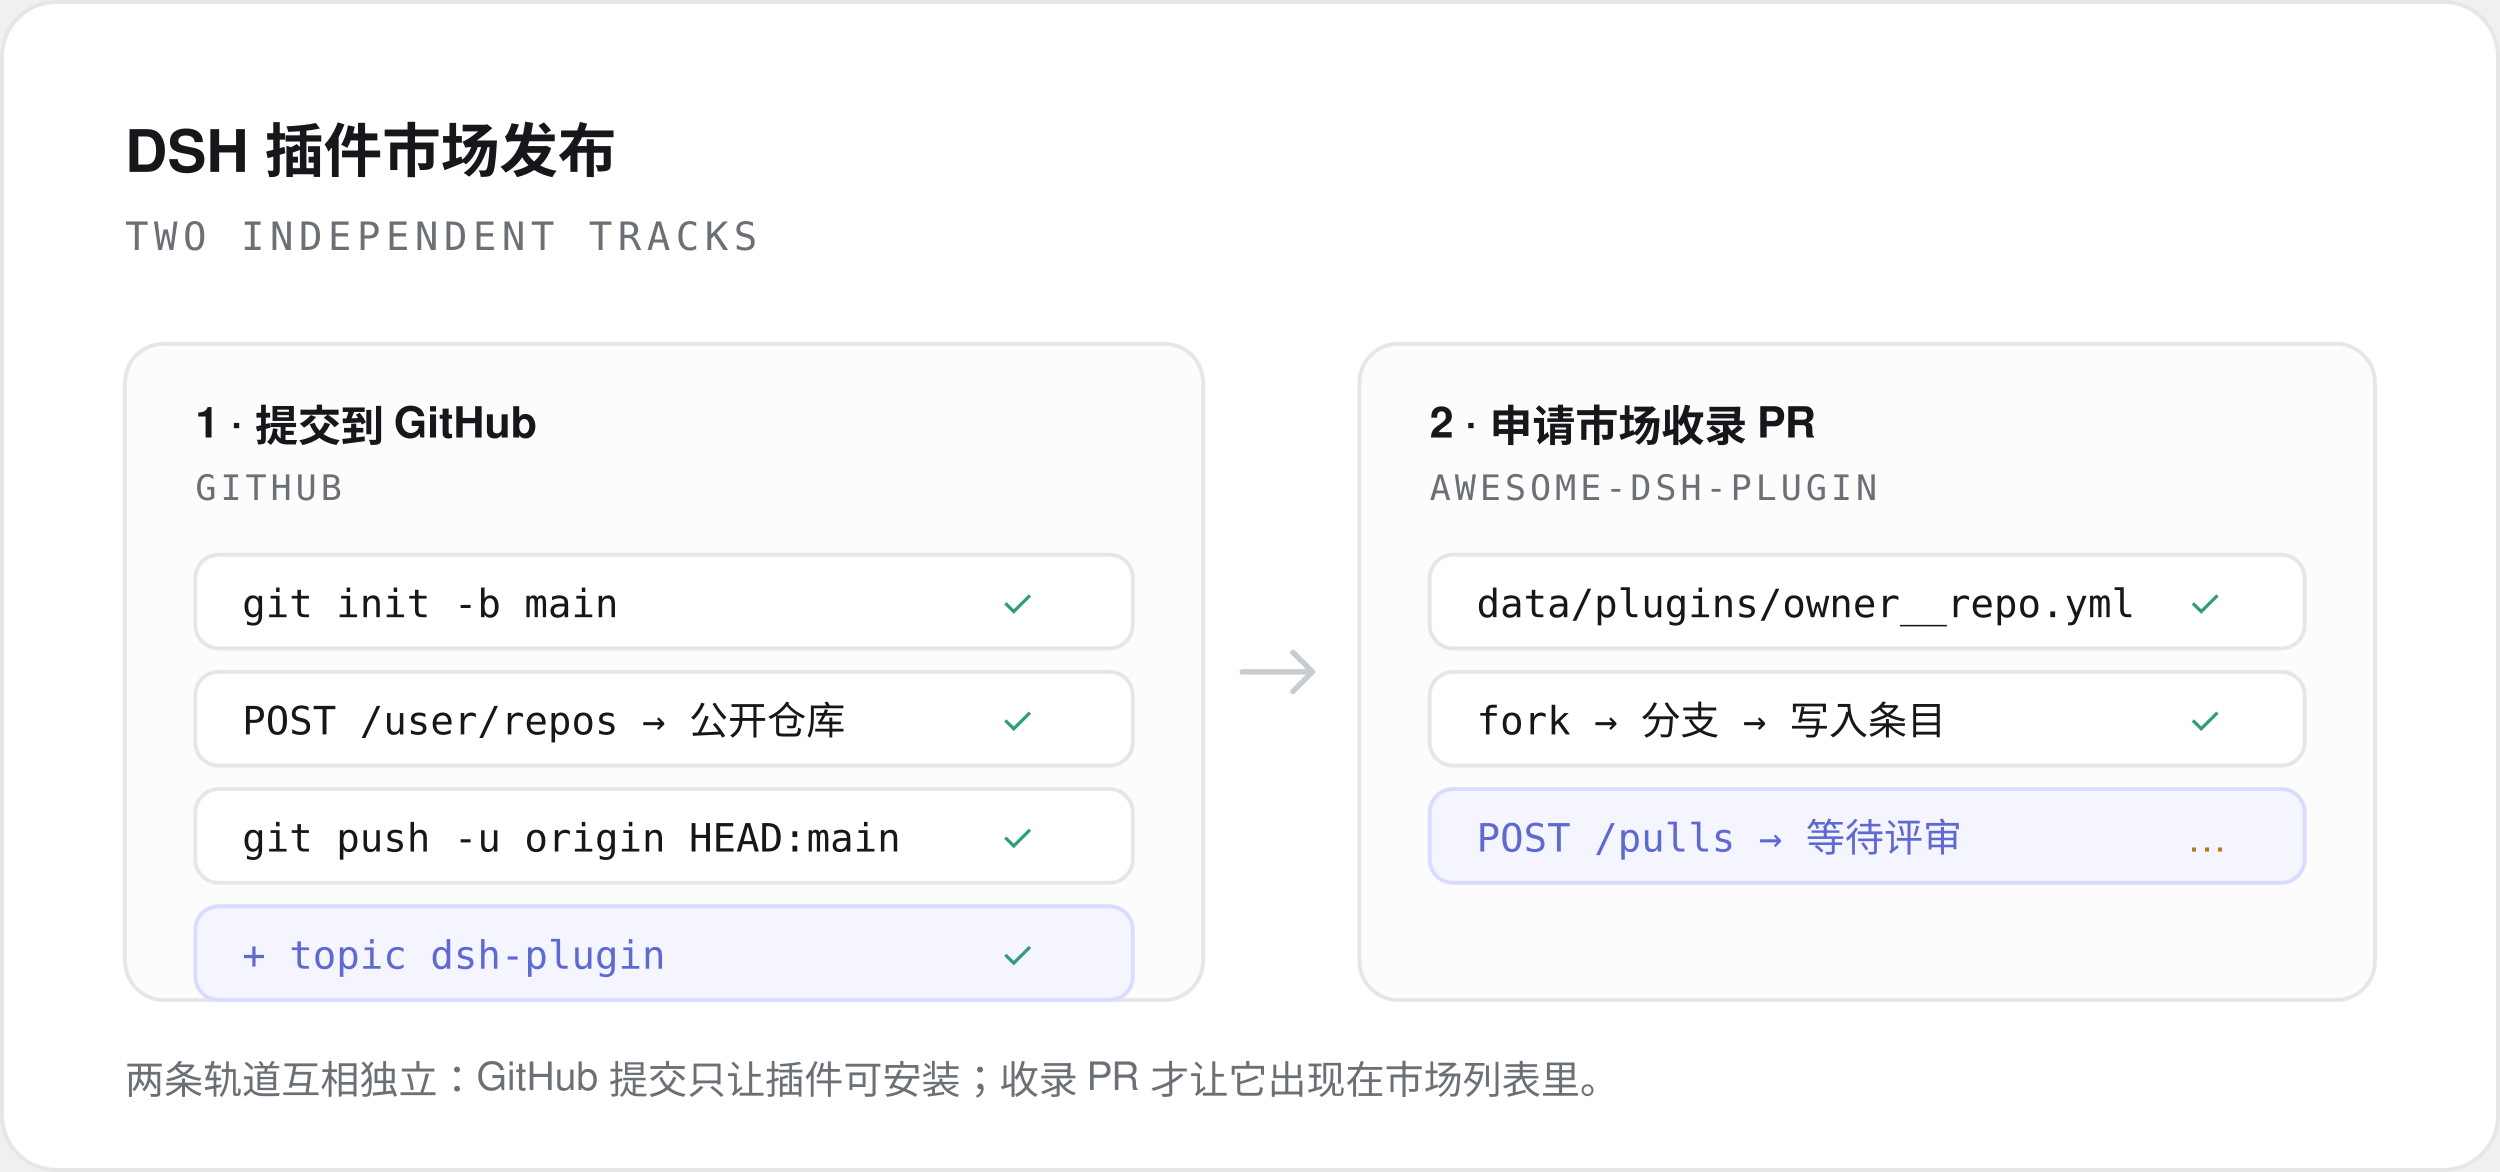
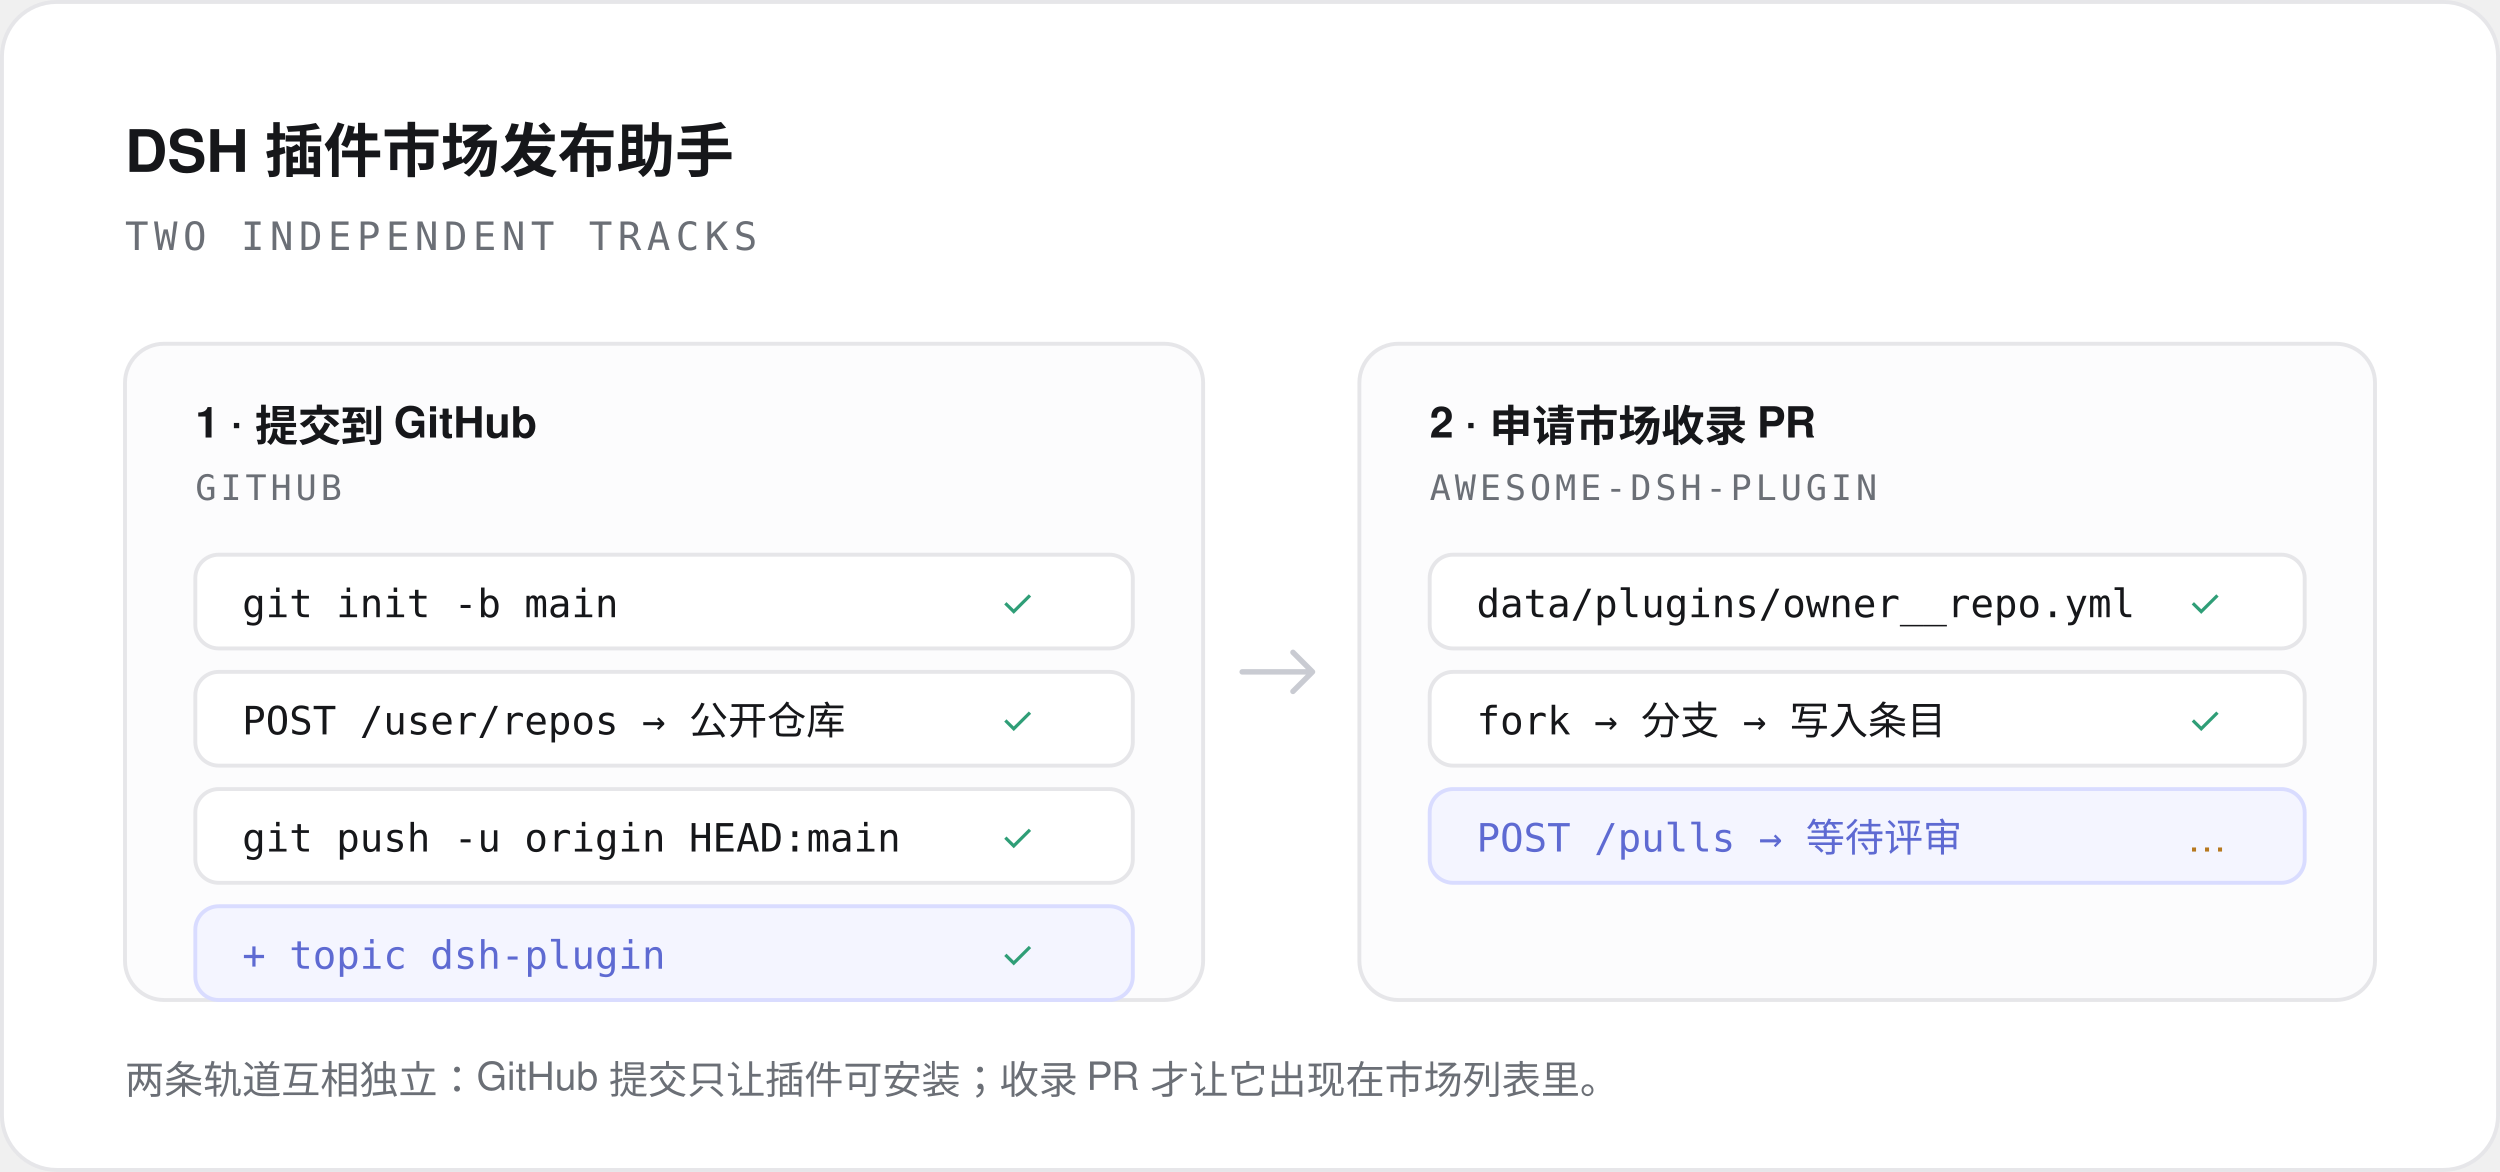
<svg xmlns="http://www.w3.org/2000/svg" width="640" height="300" viewBox="0 0 640 300" role="img" aria-label="Two independent tracks: submit the component to GitHub, then open the market listing PR">
  <rect x="0.5" y="0.5" width="639" height="299" rx="14" fill="#FFFFFF" stroke="#E6E6E9" />
-   <text x="32" y="44" font-family="-apple-system, BlinkMacSystemFont, 'Segoe UI', Helvetica, Arial, sans-serif" font-size="15" font-weight="600" fill="#16171A">DSH 插件市场发布</text>
+   <text x="32" y="44" font-family="-apple-system, BlinkMacSystemFont, 'Segoe UI', Helvetica, Arial, sans-serif" font-size="15" font-weight="600" fill="#16171A">DSH 插件市场发布助手</text>
  <text x="32" y="64" font-family="ui-monospace, SFMono-Regular, Menlo, monospace" font-size="10" letter-spacing="1.4" fill="#6B6F76">TWO INDEPENDENT TRACKS</text>
  <rect x="32" y="88" width="276" height="168" rx="10" fill="#FCFCFD" stroke="#E6E6E9" />
  <text x="50" y="112" font-family="-apple-system, BlinkMacSystemFont, 'Segoe UI', Helvetica, Arial, sans-serif" font-size="11" font-weight="600" fill="#16171A">1 · 提交到 GitHub</text>
  <text x="50" y="128" font-family="ui-monospace, SFMono-Regular, Menlo, monospace" font-size="9" letter-spacing="1" fill="#6B6F76">GITHUB</text>
  <rect x="50" y="142" width="240" height="24" rx="6" fill="#FFFFFF" stroke="#E6E6E9" />
  <text x="62" y="158" font-family="ui-monospace, SFMono-Regular, Menlo, monospace" font-size="10" fill="#16171A">git init -b main</text>
  <rect x="50" y="172" width="240" height="24" rx="6" fill="#FFFFFF" stroke="#E6E6E9" />
  <text x="62" y="188" font-family="ui-monospace, SFMono-Regular, Menlo, monospace" font-size="10" fill="#16171A">POST /user/repos → 公开仓库</text>
  <rect x="50" y="202" width="240" height="24" rx="6" fill="#FFFFFF" stroke="#E6E6E9" />
  <text x="62" y="218" font-family="ui-monospace, SFMono-Regular, Menlo, monospace" font-size="10" fill="#16171A">git push -u origin HEAD:main</text>
  <rect x="50" y="232" width="240" height="24" rx="6" fill="#F4F5FF" stroke="#D9DCFF" />
  <text x="62" y="248" font-family="ui-monospace, SFMono-Regular, Menlo, monospace" font-size="10" fill="#5E6AD2">+ topic  dsh-plugin</text>
  <text x="256" y="158" font-family="-apple-system, BlinkMacSystemFont, 'Segoe UI', Helvetica, Arial, sans-serif" font-size="10" fill="#2F9E77">✓</text>
  <text x="256" y="188" font-family="-apple-system, BlinkMacSystemFont, 'Segoe UI', Helvetica, Arial, sans-serif" font-size="10" fill="#2F9E77">✓</text>
  <text x="256" y="218" font-family="-apple-system, BlinkMacSystemFont, 'Segoe UI', Helvetica, Arial, sans-serif" font-size="10" fill="#2F9E77">✓</text>
  <text x="256" y="248" font-family="-apple-system, BlinkMacSystemFont, 'Segoe UI', Helvetica, Arial, sans-serif" font-size="10" fill="#2F9E77">✓</text>
  <path d="M318 172h18m-5-5 5 5-5 5" fill="none" stroke="#C9CBD2" stroke-width="1.4" stroke-linecap="round" stroke-linejoin="round" />
  <rect x="348" y="88" width="260" height="168" rx="10" fill="#FCFCFD" stroke="#E6E6E9" />
  <text x="366" y="112" font-family="-apple-system, BlinkMacSystemFont, 'Segoe UI', Helvetica, Arial, sans-serif" font-size="11" font-weight="600" fill="#16171A">2 · 申请市场收录 PR</text>
  <text x="366" y="128" font-family="ui-monospace, SFMono-Regular, Menlo, monospace" font-size="9" letter-spacing="1" fill="#6B6F76">AWESOME-DSH-PLUGIN</text>
  <rect x="366" y="142" width="224" height="24" rx="6" fill="#FFFFFF" stroke="#E6E6E9" />
  <text x="378" y="158" font-family="ui-monospace, SFMono-Regular, Menlo, monospace" font-size="10" fill="#16171A">data/plugins/owner__repo.yml</text>
  <rect x="366" y="172" width="224" height="24" rx="6" fill="#FFFFFF" stroke="#E6E6E9" />
  <text x="378" y="188" font-family="ui-monospace, SFMono-Regular, Menlo, monospace" font-size="10" fill="#16171A">fork → 分支 → 写入条目</text>
  <rect x="366" y="202" width="224" height="24" rx="6" fill="#F4F5FF" stroke="#D9DCFF" />
  <text x="378" y="218" font-family="ui-monospace, SFMono-Regular, Menlo, monospace" font-size="10" fill="#5E6AD2">POST /pulls  →  等待评审</text>
  <text x="560" y="158" font-family="-apple-system, BlinkMacSystemFont, 'Segoe UI', Helvetica, Arial, sans-serif" font-size="10" fill="#2F9E77">✓</text>
  <text x="560" y="188" font-family="-apple-system, BlinkMacSystemFont, 'Segoe UI', Helvetica, Arial, sans-serif" font-size="10" fill="#2F9E77">✓</text>
  <text x="560" y="218" font-family="-apple-system, BlinkMacSystemFont, 'Segoe UI', Helvetica, Arial, sans-serif" font-size="10" fill="#B7791F">…</text>
  <text x="32" y="280" font-family="-apple-system, BlinkMacSystemFont, 'Segoe UI', Helvetica, Arial, sans-serif" font-size="10" fill="#6B6F76">两条轨道互相独立：GitHub 提交只让插件可安装；收录 PR 才让它出现在市场列表里。</text>
</svg>
